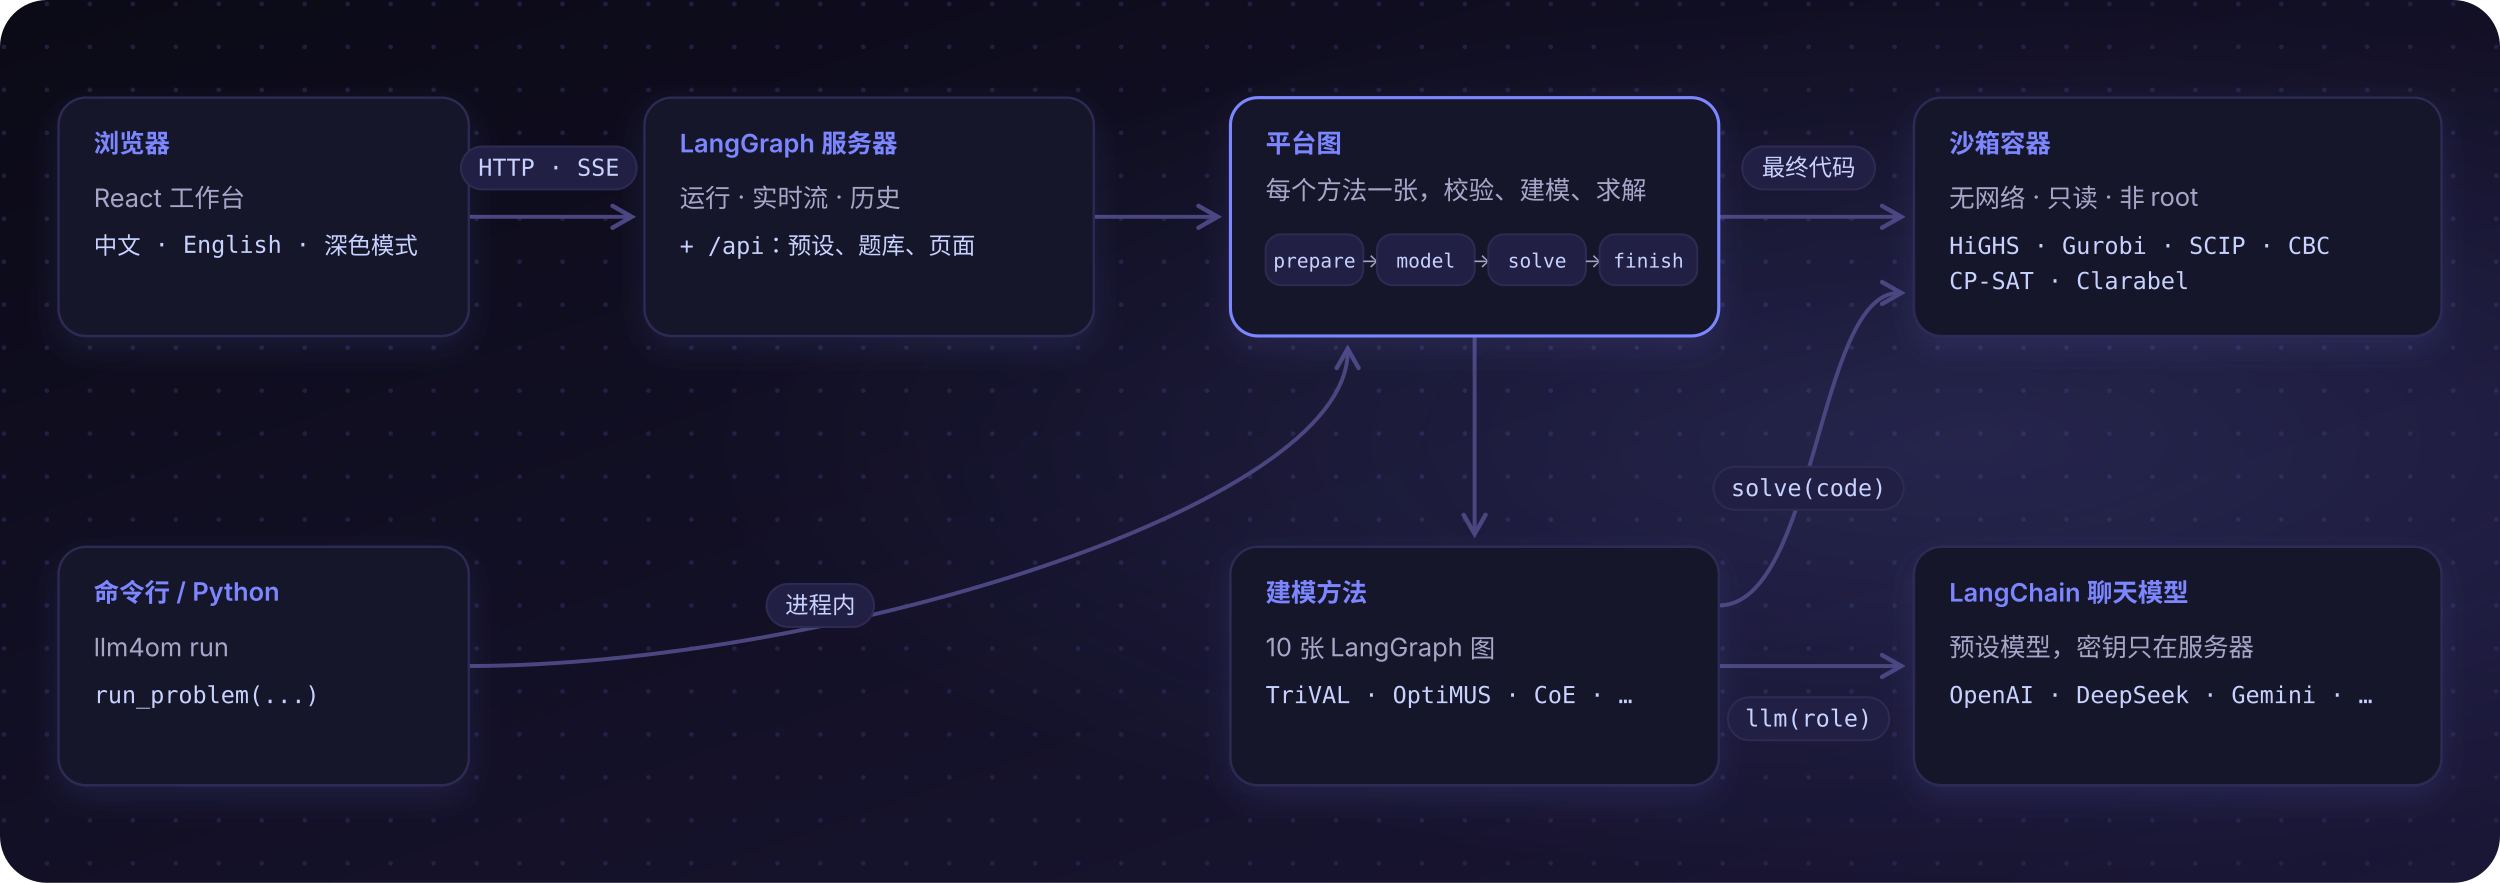
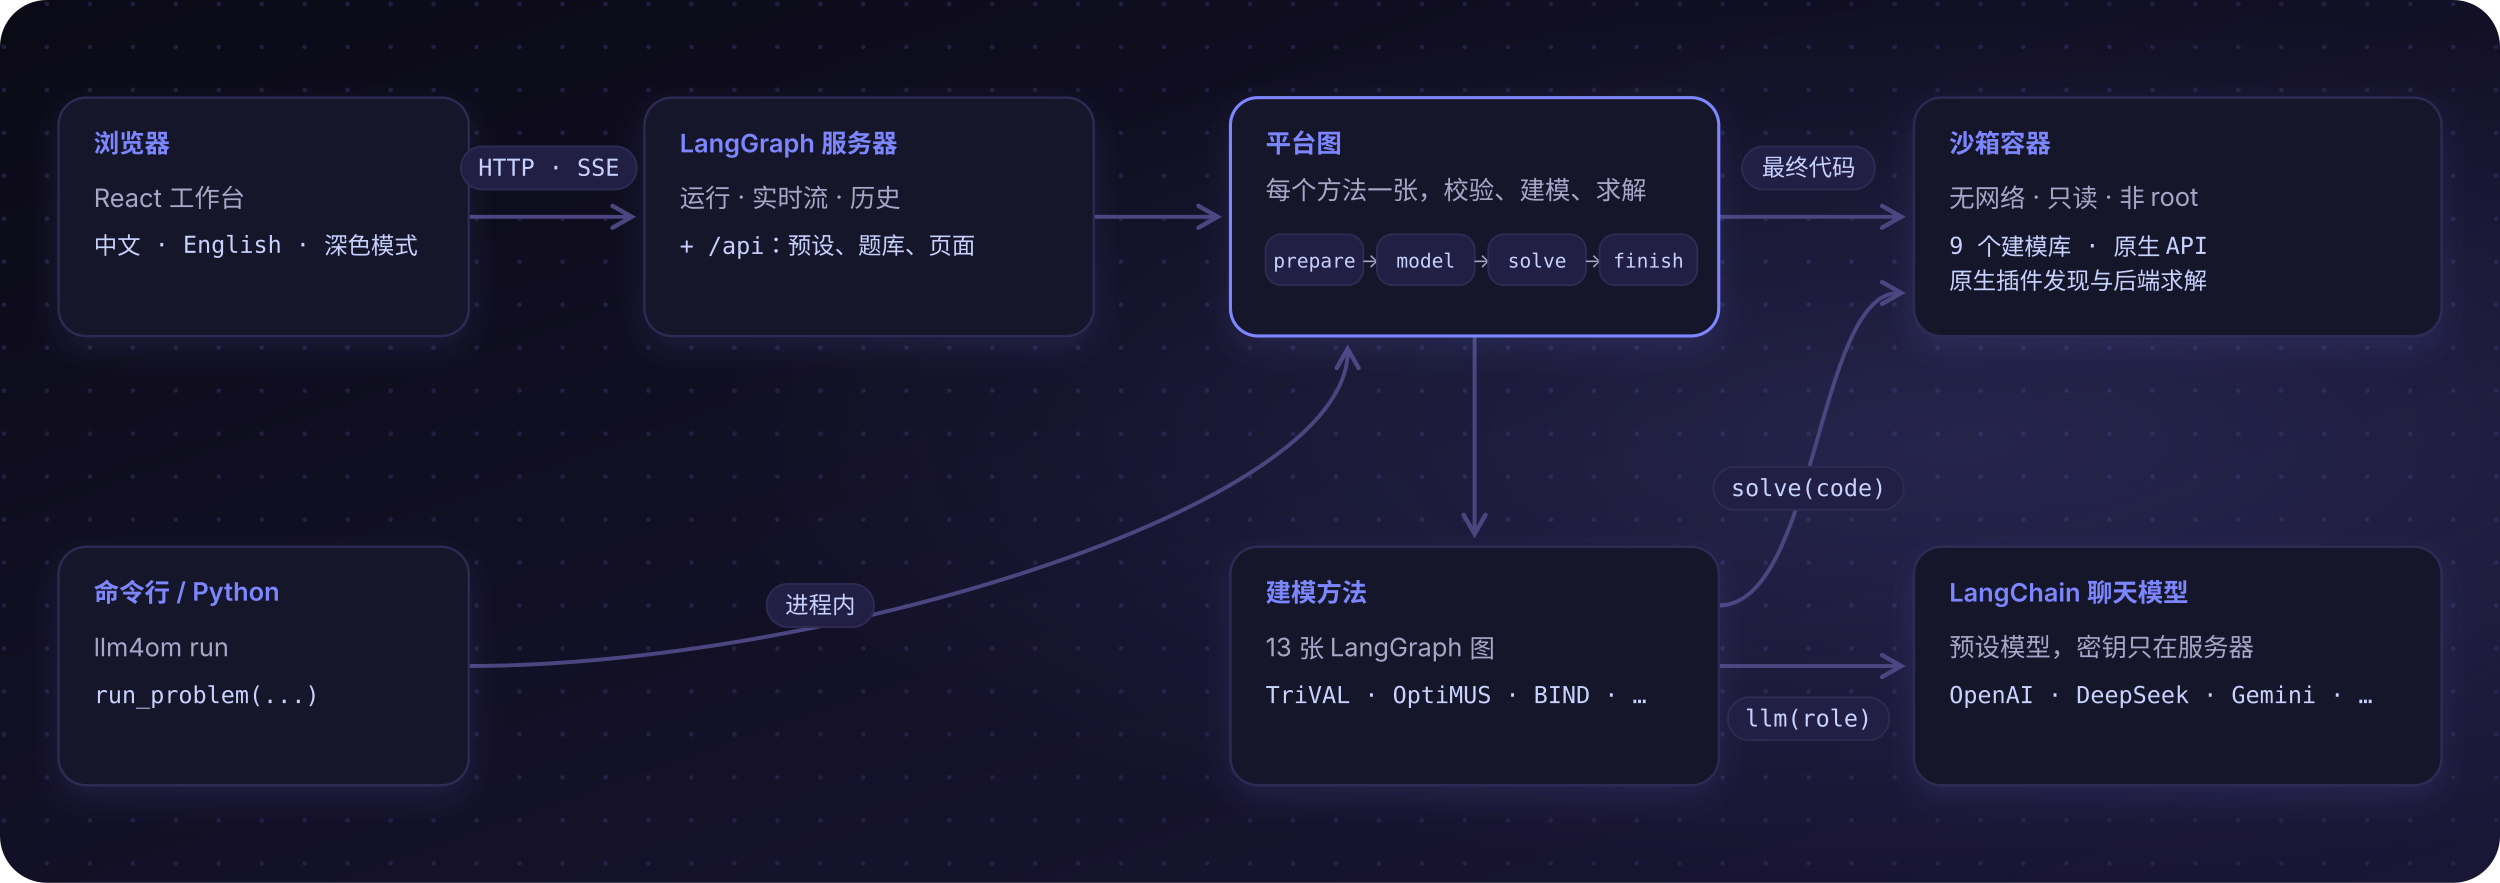
<svg xmlns="http://www.w3.org/2000/svg" width="1280" height="452" viewBox="0 0 1280 452" role="img" aria-label="LLM4OM architecture">
  <defs>
    <linearGradient id="bg" x1="0" y1="0" x2="1" y2="1">
      <stop offset="0" stop-color="#0b0a16" />
      <stop offset="1" stop-color="#1a1636" />
    </linearGradient>
    <linearGradient id="brand" x1="0" y1="0" x2="1" y2="1">
      <stop offset="0" stop-color="#7c86ff" />
      <stop offset="1" stop-color="#a78bfa" />
    </linearGradient>
    <pattern id="dots" width="22" height="22" patternUnits="userSpaceOnUse">
      <circle cx="2" cy="2" r="1.2" fill="#2a2650" />
    </pattern>
    <radialGradient id="glow" cx="0.78" cy="0.5" r="0.5">
      <stop offset="0" stop-color="#7c86ff" stop-opacity="0.16" />
      <stop offset="1" stop-color="#7c86ff" stop-opacity="0" />
    </radialGradient>
    <filter id="shadow" x="-10%" y="-10%" width="120%" height="140%">
      <feDropShadow dx="0" dy="6" stdDeviation="8" flood-color="#7c86ff" flood-opacity="0.12" />
    </filter>
    <marker id="head" viewBox="0 0 10 10" refX="7" refY="5" markerWidth="7" markerHeight="7" orient="auto">
      <path d="M1 1l7 4-7 4" fill="none" stroke="#4b4680" stroke-width="1.6" stroke-linecap="round" />
    </marker>
  </defs>
  <rect width="1280" height="452" rx="24" fill="url(#bg)" />
  <rect width="1280" height="452" rx="24" fill="url(#dots)" opacity="0.7" />
  <rect width="1280" height="452" rx="24" fill="url(#glow)" />
  <path d="M240 111 H322" stroke="#4b4680" stroke-width="2" fill="none" stroke-linecap="round" marker-end="url(#head)" />
  <path d="M560 111 H622" stroke="#4b4680" stroke-width="2" fill="none" stroke-linecap="round" marker-end="url(#head)" />
  <path d="M240 341 C420 341 690 260 690 180" stroke="#4b4680" stroke-width="2" fill="none" stroke-linecap="round" marker-end="url(#head)" />
  <path d="M755 172 V272" stroke="#4b4680" stroke-width="2" fill="none" stroke-linecap="round" marker-end="url(#head)" />
  <path d="M880 111 H972" stroke="#4b4680" stroke-width="2" fill="none" stroke-linecap="round" marker-end="url(#head)" />
  <path d="M880 310 C930 310 930 150 972 150" stroke="#4b4680" stroke-width="2" fill="none" stroke-linecap="round" marker-end="url(#head)" />
  <path d="M880 341 H972" stroke="#4b4680" stroke-width="2" fill="none" stroke-linecap="round" marker-end="url(#head)" />
  <g transform="translate(30,50)">
    <rect width="210" height="122" rx="14" fill="#15132a" stroke="#2e2a52" stroke-width="1.2" filter="url(#shadow)" />
    <text x="18" y="28" xml:space="preserve" font-family="Inter, 'Segoe UI', 'PingFang SC', 'Noto Sans CJK SC', 'Microsoft YaHei', sans-serif" font-size="13" font-weight="600" fill="#7c86ff" text-anchor="start">浏览器</text>
    <text x="18" y="56" xml:space="preserve" font-family="Inter, 'Segoe UI', 'PingFang SC', 'Noto Sans CJK SC', 'Microsoft YaHei', sans-serif" font-size="13" font-weight="400" fill="#a8a5c8" text-anchor="start">React 工作台</text>
    <text x="18" y="80" xml:space="preserve" font-family="'JetBrains Mono', 'SFMono-Regular', Menlo, Consolas, monospace" font-size="12" font-weight="400" fill="#c7d2fe" text-anchor="start">中文 · English · 深色模式</text>
  </g>
  <g transform="translate(30,280)">
    <rect width="210" height="122" rx="14" fill="#15132a" stroke="#2e2a52" stroke-width="1.2" filter="url(#shadow)" />
    <text x="18" y="28" xml:space="preserve" font-family="Inter, 'Segoe UI', 'PingFang SC', 'Noto Sans CJK SC', 'Microsoft YaHei', sans-serif" font-size="13" font-weight="600" fill="#7c86ff" text-anchor="start">命令行 / Python</text>
    <text x="18" y="56" xml:space="preserve" font-family="Inter, 'Segoe UI', 'PingFang SC', 'Noto Sans CJK SC', 'Microsoft YaHei', sans-serif" font-size="13" font-weight="400" fill="#a8a5c8" text-anchor="start">llm4om run</text>
    <text x="18" y="80" xml:space="preserve" font-family="'JetBrains Mono', 'SFMono-Regular', Menlo, Consolas, monospace" font-size="12" font-weight="400" fill="#c7d2fe" text-anchor="start">run_problem(...)</text>
  </g>
  <g transform="translate(330,50)">
    <rect width="230" height="122" rx="14" fill="#15132a" stroke="#2e2a52" stroke-width="1.2" filter="url(#shadow)" />
    <text x="18" y="28" xml:space="preserve" font-family="Inter, 'Segoe UI', 'PingFang SC', 'Noto Sans CJK SC', 'Microsoft YaHei', sans-serif" font-size="13" font-weight="600" fill="#7c86ff" text-anchor="start">LangGraph 服务器</text>
    <text x="18" y="56" xml:space="preserve" font-family="Inter, 'Segoe UI', 'PingFang SC', 'Noto Sans CJK SC', 'Microsoft YaHei', sans-serif" font-size="13" font-weight="400" fill="#a8a5c8" text-anchor="start">运行 · 实时流 · 历史</text>
    <text x="18" y="80" xml:space="preserve" font-family="'JetBrains Mono', 'SFMono-Regular', Menlo, Consolas, monospace" font-size="12" font-weight="400" fill="#c7d2fe" text-anchor="start">+ /api：预设、题库、页面</text>
  </g>
  <g transform="translate(630,50)">
    <rect width="250" height="122" rx="14" fill="#15132a" stroke="#7c86ff" stroke-width="1.6" filter="url(#shadow)" />
    <text x="18" y="28" xml:space="preserve" font-family="Inter, 'Segoe UI', 'PingFang SC', 'Noto Sans CJK SC', 'Microsoft YaHei', sans-serif" font-size="13" font-weight="600" fill="#7c86ff" text-anchor="start">平台图</text>
    <text x="18" y="52" xml:space="preserve" font-family="Inter, 'Segoe UI', 'PingFang SC', 'Noto Sans CJK SC', 'Microsoft YaHei', sans-serif" font-size="13" font-weight="400" fill="#a8a5c8" text-anchor="start">每个方法一张，校验、建模、求解</text>
    <rect x="18" y="70" width="50" height="26" rx="8" fill="#221f45" stroke="#2e2a52" />
    <text x="43" y="87" xml:space="preserve" font-family="'JetBrains Mono', 'SFMono-Regular', Menlo, Consolas, monospace" font-size="10" font-weight="400" fill="#c7d2fe" text-anchor="middle">prepare</text>
    <text x="71.5" y="87" xml:space="preserve" font-family="Inter, 'Segoe UI', 'PingFang SC', 'Noto Sans CJK SC', 'Microsoft YaHei', sans-serif" font-size="10" font-weight="400" fill="#a8a5c8" text-anchor="middle">→</text>
    <rect x="75" y="70" width="50" height="26" rx="8" fill="#221f45" stroke="#2e2a52" />
    <text x="100" y="87" xml:space="preserve" font-family="'JetBrains Mono', 'SFMono-Regular', Menlo, Consolas, monospace" font-size="10" font-weight="400" fill="#c7d2fe" text-anchor="middle">model</text>
    <text x="128.5" y="87" xml:space="preserve" font-family="Inter, 'Segoe UI', 'PingFang SC', 'Noto Sans CJK SC', 'Microsoft YaHei', sans-serif" font-size="10" font-weight="400" fill="#a8a5c8" text-anchor="middle">→</text>
    <rect x="132" y="70" width="50" height="26" rx="8" fill="#221f45" stroke="#2e2a52" />
    <text x="157" y="87" xml:space="preserve" font-family="'JetBrains Mono', 'SFMono-Regular', Menlo, Consolas, monospace" font-size="10" font-weight="400" fill="#c7d2fe" text-anchor="middle">solve</text>
    <text x="185.5" y="87" xml:space="preserve" font-family="Inter, 'Segoe UI', 'PingFang SC', 'Noto Sans CJK SC', 'Microsoft YaHei', sans-serif" font-size="10" font-weight="400" fill="#a8a5c8" text-anchor="middle">→</text>
    <rect x="189" y="70" width="50" height="26" rx="8" fill="#221f45" stroke="#2e2a52" />
    <text x="214" y="87" xml:space="preserve" font-family="'JetBrains Mono', 'SFMono-Regular', Menlo, Consolas, monospace" font-size="10" font-weight="400" fill="#c7d2fe" text-anchor="middle">finish</text>
  </g>
  <g transform="translate(630,280)">
    <rect width="250" height="122" rx="14" fill="#15132a" stroke="#2e2a52" stroke-width="1.2" filter="url(#shadow)" />
    <text x="18" y="28" xml:space="preserve" font-family="Inter, 'Segoe UI', 'PingFang SC', 'Noto Sans CJK SC', 'Microsoft YaHei', sans-serif" font-size="13" font-weight="600" fill="#7c86ff" text-anchor="start">建模方法</text>
-     <text x="18" y="56" xml:space="preserve" font-family="Inter, 'Segoe UI', 'PingFang SC', 'Noto Sans CJK SC', 'Microsoft YaHei', sans-serif" font-size="13" font-weight="400" fill="#a8a5c8" text-anchor="start">10 张 LangGraph 图</text>
-     <text x="18" y="80" xml:space="preserve" font-family="'JetBrains Mono', 'SFMono-Regular', Menlo, Consolas, monospace" font-size="12" font-weight="400" fill="#c7d2fe" text-anchor="start">TriVAL · OptiMUS · CoE · …</text>
+     <text x="18" y="56" xml:space="preserve" font-family="Inter, 'Segoe UI', 'PingFang SC', 'Noto Sans CJK SC', 'Microsoft YaHei', sans-serif" font-size="13" font-weight="400" fill="#a8a5c8" text-anchor="start">13 张 LangGraph 图</text>
+     <text x="18" y="80" xml:space="preserve" font-family="'JetBrains Mono', 'SFMono-Regular', Menlo, Consolas, monospace" font-size="12" font-weight="400" fill="#c7d2fe" text-anchor="start">TriVAL · OptiMUS · BIND · …</text>
  </g>
  <g transform="translate(980,50)">
    <rect width="270" height="122" rx="14" fill="#15132a" stroke="#2e2a52" stroke-width="1.2" filter="url(#shadow)" />
    <text x="18" y="28" xml:space="preserve" font-family="Inter, 'Segoe UI', 'PingFang SC', 'Noto Sans CJK SC', 'Microsoft YaHei', sans-serif" font-size="13" font-weight="600" fill="#7c86ff" text-anchor="start">沙箱容器</text>
    <text x="18" y="56" xml:space="preserve" font-family="Inter, 'Segoe UI', 'PingFang SC', 'Noto Sans CJK SC', 'Microsoft YaHei', sans-serif" font-size="13" font-weight="400" fill="#a8a5c8" text-anchor="start">无网络 · 只读 · 非 root</text>
-     <text x="18" y="80" xml:space="preserve" font-family="'JetBrains Mono', 'SFMono-Regular', Menlo, Consolas, monospace" font-size="12" font-weight="400" fill="#c7d2fe" text-anchor="start">HiGHS · Gurobi · SCIP · CBC</text>
-     <text x="18" y="98" xml:space="preserve" font-family="'JetBrains Mono', 'SFMono-Regular', Menlo, Consolas, monospace" font-size="12" font-weight="400" fill="#c7d2fe" text-anchor="start">CP-SAT · Clarabel</text>
+     <text x="18" y="80" xml:space="preserve" font-family="'JetBrains Mono', 'SFMono-Regular', Menlo, Consolas, monospace" font-size="12" font-weight="400" fill="#c7d2fe" text-anchor="start">9 个建模库 · 原生 API</text>
+     <text x="18" y="98" xml:space="preserve" font-family="'JetBrains Mono', 'SFMono-Regular', Menlo, Consolas, monospace" font-size="12" font-weight="400" fill="#c7d2fe" text-anchor="start">原生插件发现与后端求解</text>
  </g>
  <g transform="translate(980,280)">
    <rect width="270" height="122" rx="14" fill="#15132a" stroke="#2e2a52" stroke-width="1.2" filter="url(#shadow)" />
    <text x="18" y="28" xml:space="preserve" font-family="Inter, 'Segoe UI', 'PingFang SC', 'Noto Sans CJK SC', 'Microsoft YaHei', sans-serif" font-size="13" font-weight="600" fill="#7c86ff" text-anchor="start">LangChain 聊天模型</text>
    <text x="18" y="56" xml:space="preserve" font-family="Inter, 'Segoe UI', 'PingFang SC', 'Noto Sans CJK SC', 'Microsoft YaHei', sans-serif" font-size="13" font-weight="400" fill="#a8a5c8" text-anchor="start">预设模型，密钥只在服务器</text>
    <text x="18" y="80" xml:space="preserve" font-family="'JetBrains Mono', 'SFMono-Regular', Menlo, Consolas, monospace" font-size="12" font-weight="400" fill="#c7d2fe" text-anchor="start">OpenAI · DeepSeek · Gemini · …</text>
  </g>
  <rect x="236.0" y="75" width="90.0" height="22" rx="11" fill="#221f45" stroke="#2e2a52" />
  <text x="281" y="90" xml:space="preserve" font-family="'JetBrains Mono', 'SFMono-Regular', Menlo, Consolas, monospace" font-size="12" font-weight="400" fill="#c7d2fe" text-anchor="middle">HTTP · SSE</text>
  <rect x="392.5" y="299" width="55" height="22" rx="11" fill="#221f45" stroke="#2e2a52" />
  <text x="420" y="314" xml:space="preserve" font-family="'JetBrains Mono', 'SFMono-Regular', Menlo, Consolas, monospace" font-size="12" font-weight="400" fill="#c7d2fe" text-anchor="middle">进程内</text>
  <rect x="892.0" y="75" width="68" height="22" rx="11" fill="#221f45" stroke="#2e2a52" />
  <text x="926" y="90" xml:space="preserve" font-family="'JetBrains Mono', 'SFMono-Regular', Menlo, Consolas, monospace" font-size="12" font-weight="400" fill="#c7d2fe" text-anchor="middle">最终代码</text>
  <rect x="877.3" y="239" width="97.4" height="22" rx="11" fill="#221f45" stroke="#2e2a52" />
  <text x="926" y="254" xml:space="preserve" font-family="'JetBrains Mono', 'SFMono-Regular', Menlo, Consolas, monospace" font-size="12" font-weight="400" fill="#c7d2fe" text-anchor="middle">solve(code)</text>
  <rect x="884.7" y="357" width="82.6" height="22" rx="11" fill="#221f45" stroke="#2e2a52" />
  <text x="926" y="372" xml:space="preserve" font-family="'JetBrains Mono', 'SFMono-Regular', Menlo, Consolas, monospace" font-size="12" font-weight="400" fill="#c7d2fe" text-anchor="middle">llm(role)</text>
</svg>
